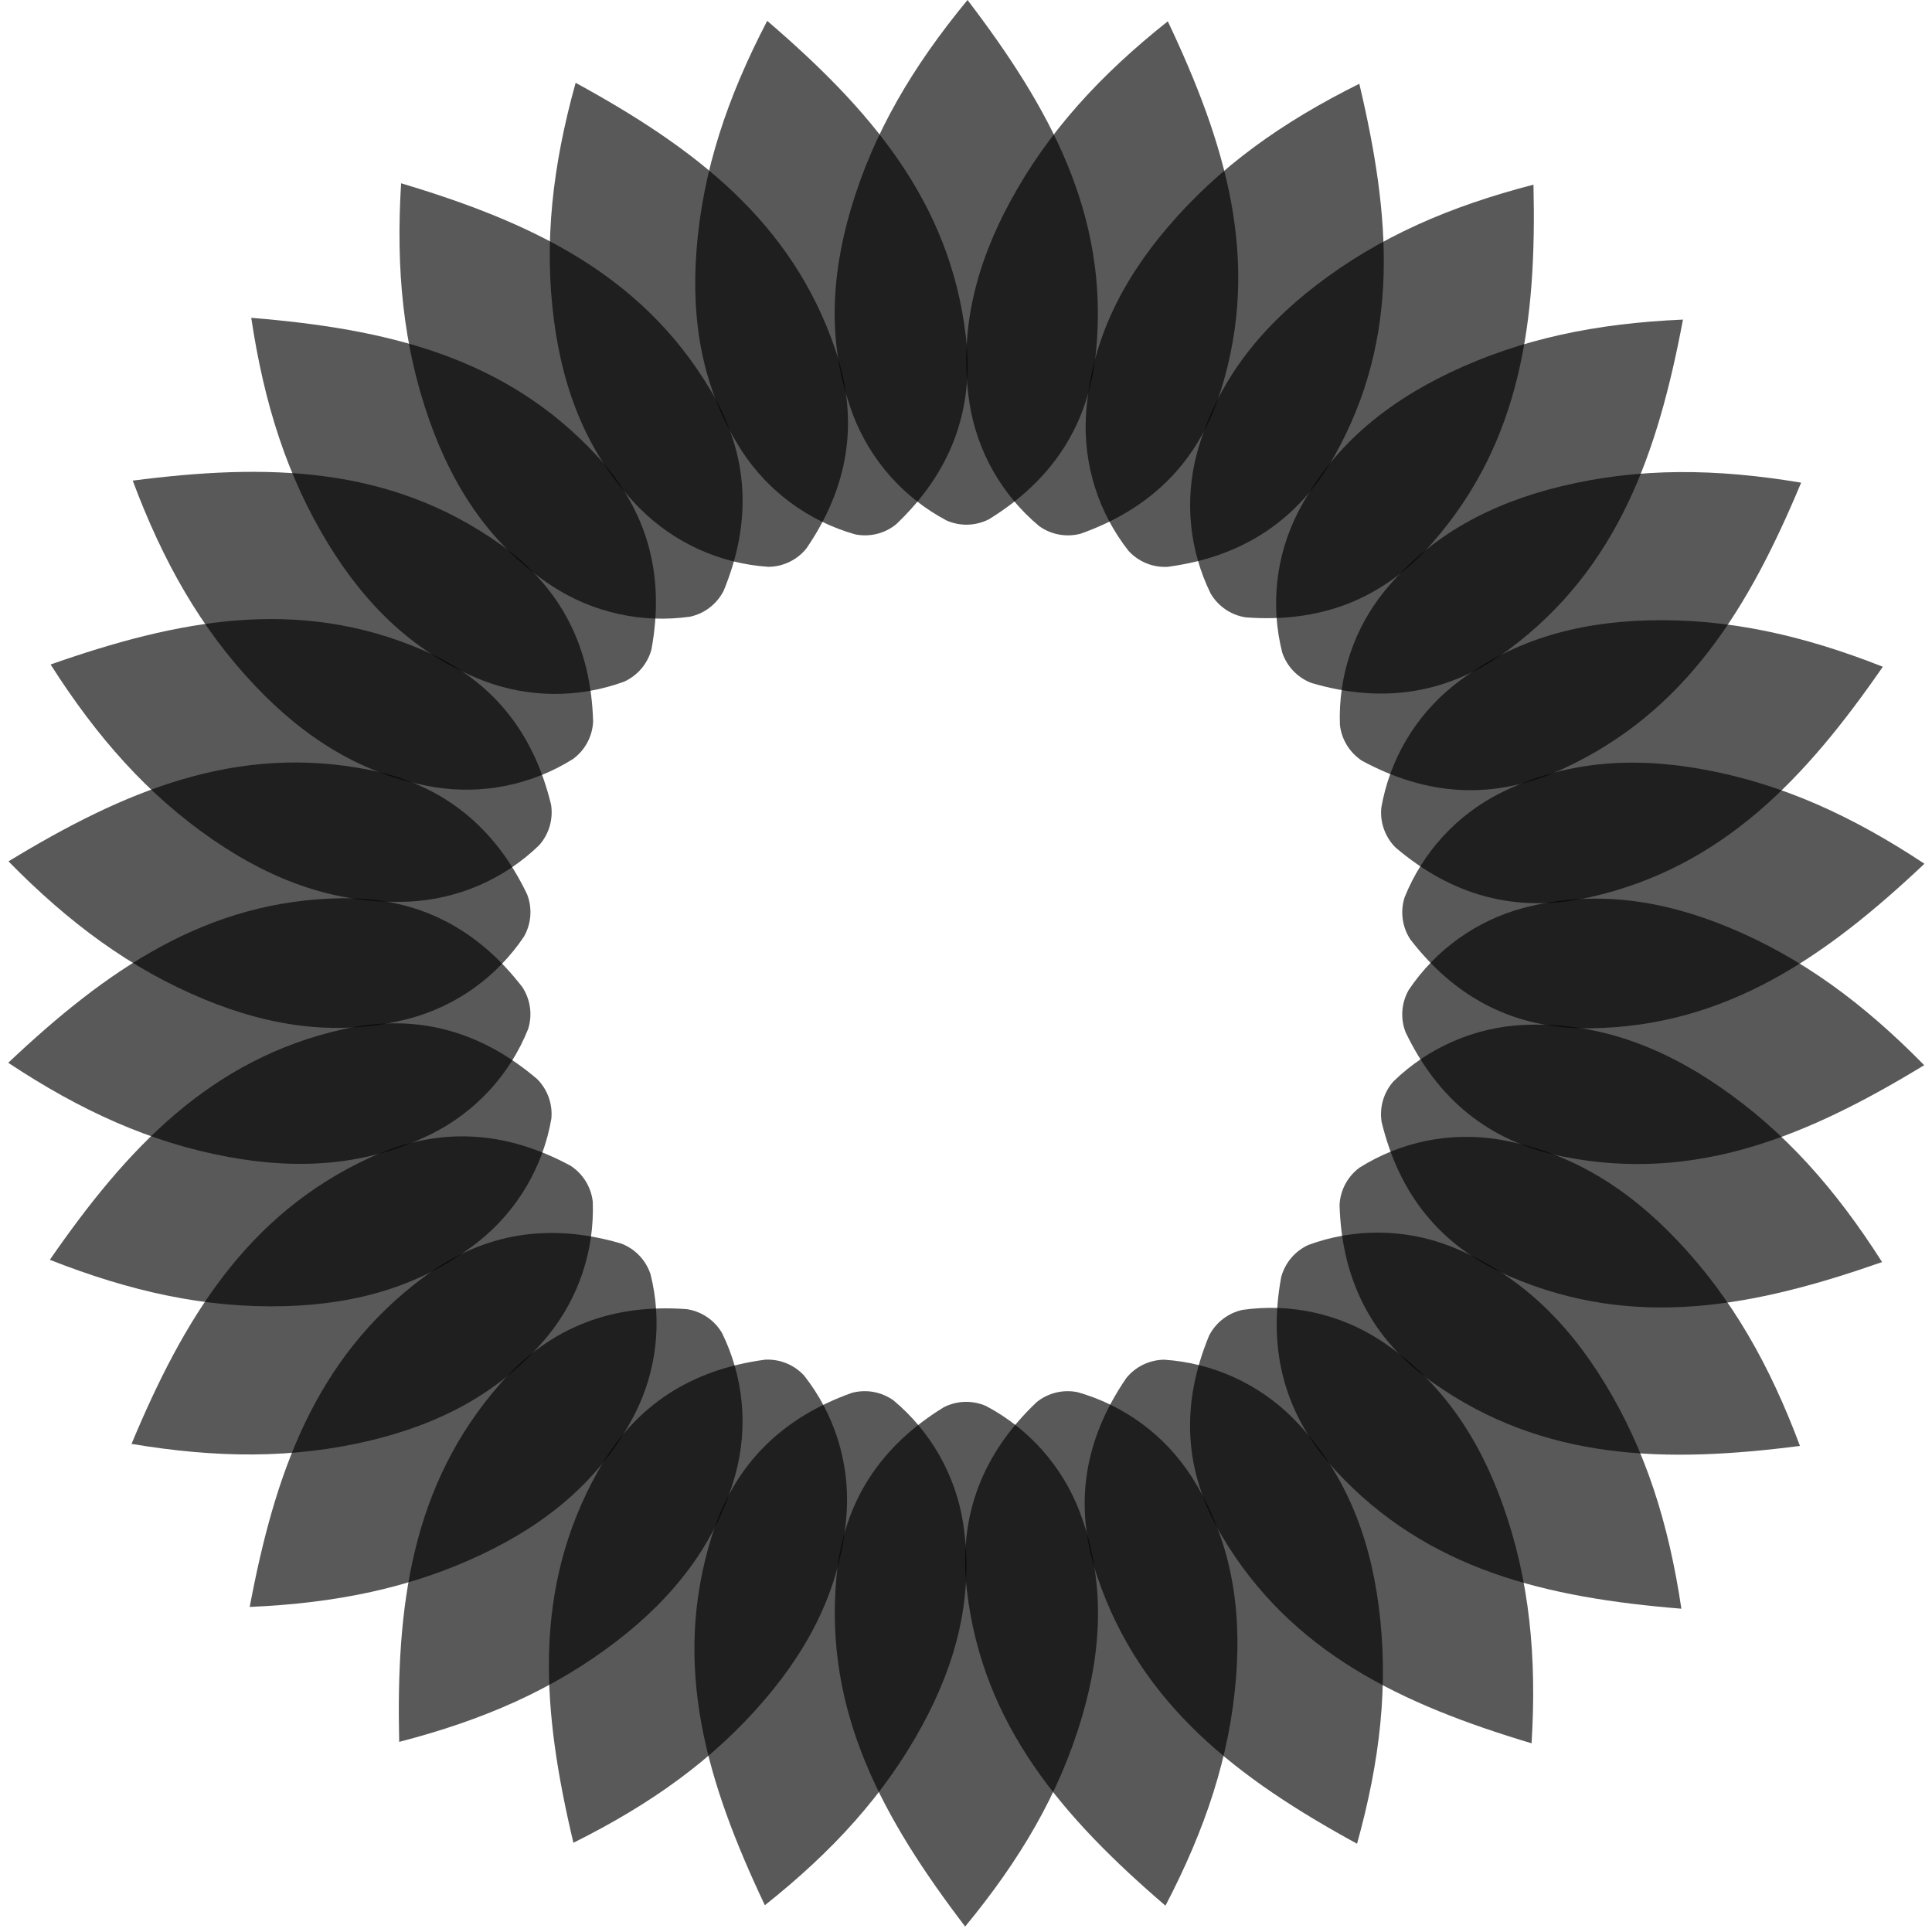
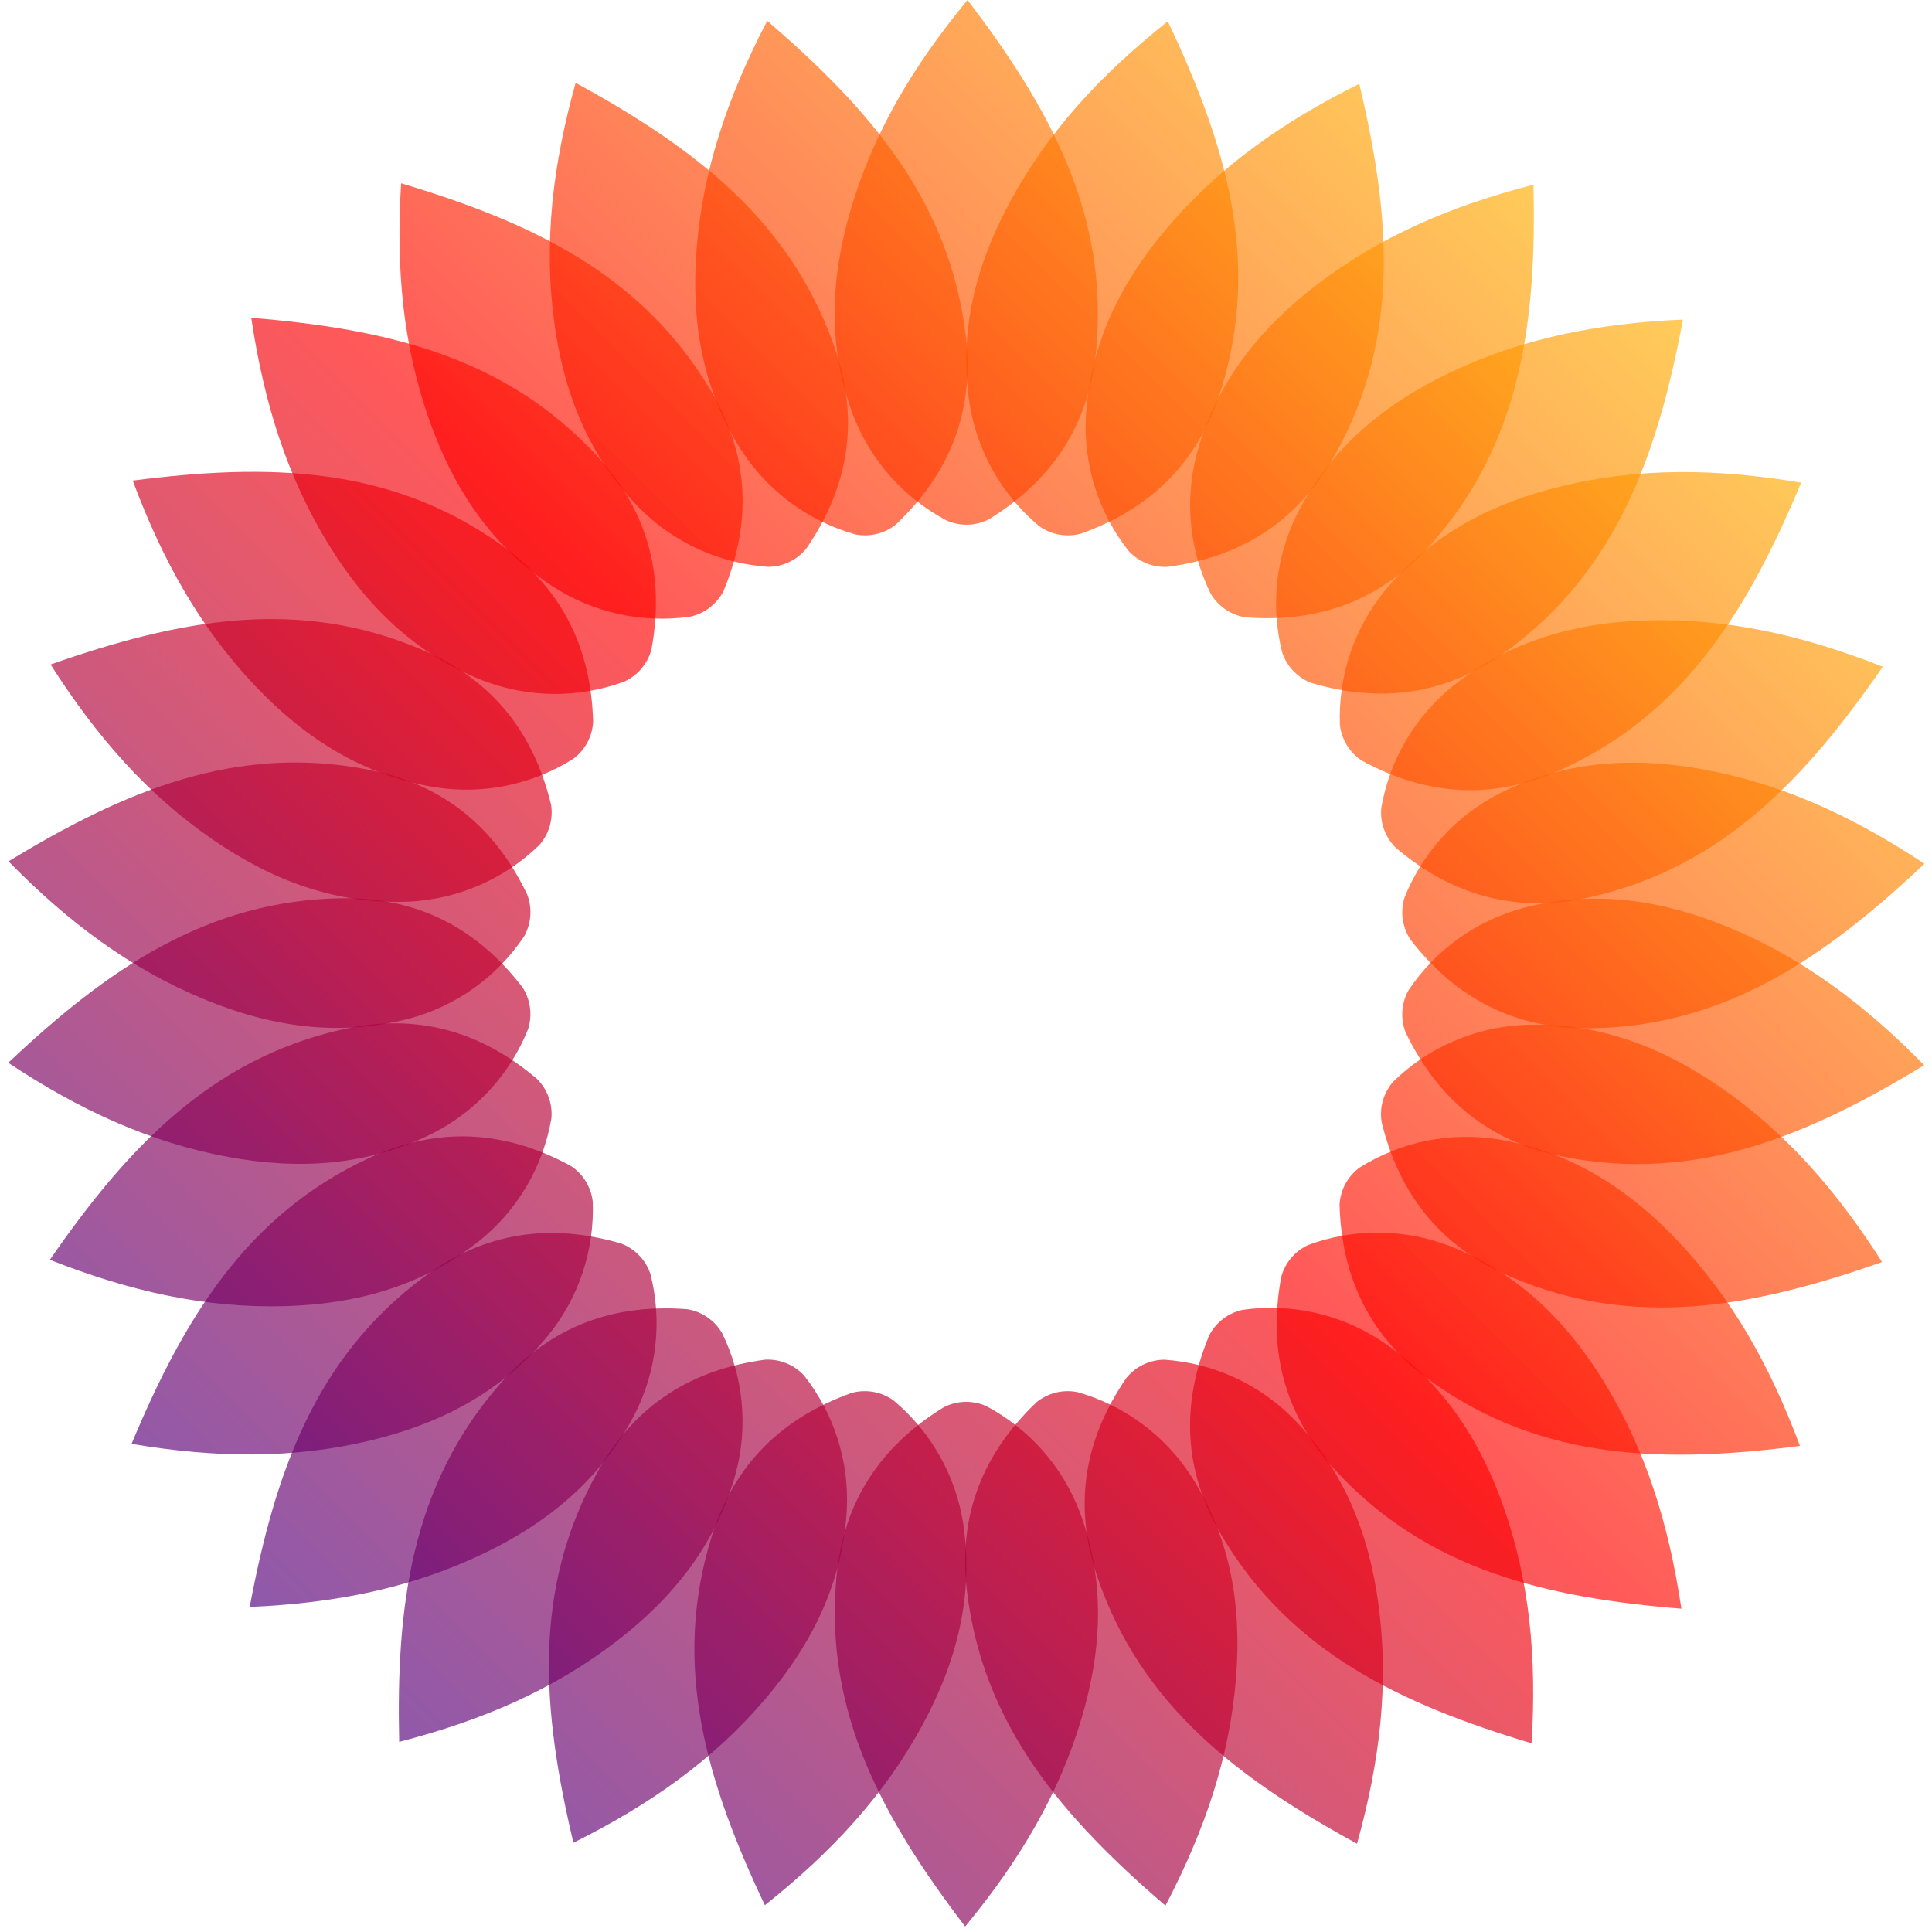
<svg xmlns="http://www.w3.org/2000/svg" width="256" height="256" viewBox="0 0 256 256" fill="none">
-   <mask id="mask0_23_2" style="mask-type:alpha" maskUnits="userSpaceOnUse" x="1" y="0" width="254" height="256">
-     <path opacity="0.65" d="M92.301 33.043C91.555 42.556 93.045 51.559 98.254 59.692C101.757 65.096 107.103 69.043 113.298 70.802C114.247 70.997 115.228 70.979 116.169 70.749C117.111 70.519 117.99 70.083 118.742 69.472C125.771 62.781 129.161 54.601 127.971 44.524C125.861 26.617 115.212 14.405 101.659 2.762C96.389 12.875 93.129 22.541 92.301 33.043Z" fill="url(#paint0_linear_23_2)" />
-     <path opacity="0.65" d="M73.416 42.542C74.663 52.002 77.994 60.499 84.778 67.368C89.328 71.925 95.378 74.675 101.803 75.108C102.772 75.101 103.728 74.879 104.601 74.459C105.474 74.038 106.242 73.428 106.851 72.674C112.336 64.663 113.951 55.963 110.694 46.353C104.907 29.279 91.952 19.544 76.274 10.972C73.22 21.964 72.038 32.097 73.416 42.542Z" fill="url(#paint1_linear_23_2)" />
-     <path opacity="0.65" d="M56.916 55.76C60.103 64.758 65.127 72.372 73.192 77.679C78.59 81.191 85.08 82.623 91.455 81.71C92.401 81.502 93.29 81.087 94.056 80.493C94.823 79.9 95.448 79.144 95.887 78.28C99.586 69.305 99.356 60.457 94.173 51.735C84.962 36.234 70.267 29.409 53.149 24.286C52.447 35.673 53.398 45.825 56.916 55.76Z" fill="url(#paint2_linear_23_2)" />
-     <path opacity="0.65" d="M43.522 72.118C48.509 80.254 55.006 86.66 63.999 90.177C70.009 92.489 76.654 92.54 82.7 90.322C83.582 89.922 84.365 89.331 84.992 88.591C85.618 87.852 86.073 86.982 86.322 86.045C88.074 76.497 86.011 67.89 79.127 60.434C66.898 47.187 51.101 43.567 33.292 42.113C34.979 53.4 38.021 63.138 43.522 72.118Z" fill="url(#paint3_linear_23_2)" />
-     <path opacity="0.65" d="M33.831 90.903C40.4 97.825 48.087 102.74 57.615 104.309C63.975 105.322 70.487 103.991 75.939 100.564C76.719 99.989 77.362 99.248 77.821 98.394C78.28 97.54 78.543 96.596 78.592 95.628C78.321 85.923 74.513 77.934 66.23 72.075C51.51 61.659 35.312 61.402 17.587 63.683C21.578 74.371 26.578 83.264 33.831 90.903Z" fill="url(#paint4_linear_23_2)" />
-     <path opacity="0.65" d="M28.252 111.294C36.116 116.698 44.659 119.909 54.303 119.462C60.735 119.13 66.827 116.475 71.447 111.989C72.09 111.264 72.565 110.406 72.836 109.476C73.108 108.545 73.169 107.566 73.016 106.609C70.733 97.174 65.347 90.151 56.026 86.141C39.464 79.014 23.563 82.131 6.704 88.049C12.834 97.672 19.569 105.33 28.252 111.294Z" fill="url(#paint5_linear_23_2)" />
-     <path opacity="0.65" d="M27.035 132.4C35.851 136.051 44.874 137.414 54.216 134.973C60.438 133.311 65.844 129.447 69.431 124.099C69.91 123.256 70.196 122.318 70.268 121.351C70.34 120.385 70.197 119.415 69.848 118.51C65.653 109.755 58.925 104.005 48.974 102.021C31.291 98.493 16.385 104.848 1.124 114.135C9.117 122.282 17.302 128.371 27.035 132.4Z" fill="url(#paint6_linear_23_2)" />
-     <path opacity="0.65" d="M30.232 153.297C39.615 155.034 48.724 154.493 57.354 150.162C63.094 147.243 67.579 142.339 69.976 136.362C70.269 135.438 70.354 134.461 70.223 133.501C70.093 132.541 69.751 131.621 69.221 130.809C63.297 123.118 55.52 118.892 45.375 119.02C27.345 119.251 14.087 128.561 1.091 140.824C10.602 147.124 19.871 151.385 30.232 153.297Z" fill="url(#paint7_linear_23_2)" />
-     <path opacity="0.65" d="M37.705 173.074C47.243 172.822 56.041 170.398 63.582 164.368C68.589 160.319 71.955 154.589 73.055 148.245C73.15 147.28 73.03 146.307 72.702 145.395C72.375 144.482 71.849 143.654 71.163 142.97C63.769 136.678 55.284 134.162 45.387 136.394C27.802 140.366 16.769 152.234 6.604 166.93C17.218 171.112 27.174 173.35 37.705 173.074Z" fill="url(#paint8_linear_23_2)" />
-     <path opacity="0.65" d="M49.125 190.863C58.402 188.633 66.504 184.434 72.627 176.967C76.683 171.967 78.785 165.664 78.544 159.23C78.436 158.267 78.116 157.34 77.606 156.515C77.097 155.691 76.41 154.991 75.597 154.464C67.059 149.849 58.234 149.15 49.017 153.393C32.636 160.934 24.314 174.835 17.429 191.323C28.682 193.208 38.883 193.324 49.125 190.863Z" fill="url(#paint9_linear_23_2)" />
-     <path opacity="0.65" d="M63.995 205.889C72.608 201.78 79.659 195.988 84.094 187.411C87.022 181.676 87.769 175.072 86.194 168.828C85.889 167.908 85.383 167.068 84.713 166.368C84.043 165.667 83.225 165.125 82.32 164.779C73.007 162.039 64.232 163.191 56.1 169.259C41.646 180.038 36.395 195.367 33.088 212.927C44.486 212.434 54.488 210.427 63.995 205.889Z" fill="url(#paint10_linear_23_2)" />
-     <path opacity="0.65" d="M81.663 217.496C89.233 211.686 94.93 204.553 97.482 195.243C99.154 189.024 98.51 182.41 95.672 176.629C95.182 175.793 94.513 175.076 93.712 174.531C92.911 173.985 91.999 173.624 91.041 173.474C81.361 172.73 73.018 175.682 66.324 183.307C54.428 196.857 52.48 212.943 52.895 230.806C63.941 227.954 73.309 223.911 81.663 217.496Z" fill="url(#paint11_linear_23_2)" />
-     <path opacity="0.65" d="M101.36 225.175C107.556 217.919 111.641 209.759 112.204 200.12C112.546 193.689 110.542 187.353 106.563 182.289C105.909 181.572 105.104 181.01 104.206 180.643C103.308 180.275 102.34 180.113 101.371 180.166C91.749 181.45 84.201 186.072 79.24 194.923C70.421 210.651 71.856 226.789 75.979 244.176C86.2 239.089 94.521 233.187 101.36 225.175Z" fill="url(#paint12_linear_23_2)" />
-     <path opacity="0.65" d="M122.223 228.592C126.774 220.205 129.074 211.375 127.622 201.827C126.618 195.466 123.338 189.686 118.392 185.561C117.604 184.996 116.701 184.614 115.747 184.441C114.794 184.269 113.814 184.31 112.878 184.562C103.733 187.819 97.311 193.906 94.297 203.597C88.941 220.814 93.702 236.302 101.348 252.452C110.286 245.354 117.198 237.85 122.223 228.592Z" fill="url(#paint13_linear_23_2)" />
-     <path opacity="0.65" d="M143.339 227.597C146.048 218.447 146.461 209.331 143.056 200.295C140.753 194.282 136.345 189.309 130.651 186.3C129.763 185.912 128.8 185.726 127.831 185.755C126.863 185.784 125.913 186.029 125.05 186.47C116.782 191.557 111.767 198.85 110.834 208.953C109.173 226.908 117.051 241.068 127.888 255.275C135.149 246.474 140.35 237.697 143.339 227.597Z" fill="url(#paint14_linear_23_2)" />
-     <path opacity="0.65" d="M163.787 222.232C164.535 212.719 163.043 203.717 157.835 195.583C154.332 190.179 148.986 186.23 142.791 184.472C141.842 184.276 140.861 184.295 139.919 184.525C138.978 184.755 138.099 185.192 137.347 185.803C130.318 192.494 126.928 200.674 128.118 210.75C130.228 228.658 140.877 240.869 154.43 252.512C159.701 242.4 162.964 232.734 163.787 222.232Z" fill="url(#paint15_linear_23_2)" />
-     <path opacity="0.65" d="M182.674 212.734C181.427 203.274 178.096 194.777 171.312 187.908C166.761 183.351 160.711 180.601 154.286 180.169C153.317 180.175 152.362 180.396 151.489 180.817C150.616 181.238 149.847 181.847 149.239 182.602C143.754 190.613 142.138 199.313 145.396 208.923C151.182 225.998 164.137 235.732 179.815 244.304C182.87 233.311 184.052 223.177 182.674 212.734Z" fill="url(#paint16_linear_23_2)" />
-     <path opacity="0.65" d="M199.172 199.516C195.986 190.518 190.962 182.904 182.897 177.597C177.498 174.086 171.009 172.653 164.634 173.566C163.688 173.774 162.799 174.189 162.033 174.782C161.266 175.375 160.641 176.131 160.203 176.995C156.503 185.971 156.733 194.819 161.916 203.54C171.127 219.042 185.823 225.867 202.94 230.997C203.642 219.603 202.691 209.445 199.172 199.516Z" fill="url(#paint17_linear_23_2)" />
-     <path opacity="0.65" d="M212.563 183.157C207.576 175.022 201.077 168.621 192.084 165.1C186.074 162.787 179.429 162.735 173.384 164.953C172.501 165.353 171.718 165.944 171.092 166.684C170.466 167.424 170.012 168.293 169.762 169.23C168.01 178.778 170.074 187.385 176.958 194.841C189.186 208.088 204.983 211.71 222.792 213.162C221.11 201.876 218.069 192.138 212.563 183.157Z" fill="url(#paint18_linear_23_2)" />
-     <path opacity="0.65" d="M222.258 164.372C215.69 157.45 208.002 152.535 198.475 150.966C192.115 149.954 185.604 151.285 180.151 154.712C179.371 155.287 178.728 156.028 178.269 156.881C177.81 157.735 177.547 158.68 177.498 159.647C177.77 169.352 181.577 177.341 189.86 183.2C204.58 193.616 220.778 193.873 238.503 191.592C234.513 180.903 229.511 172.011 222.258 164.372Z" fill="url(#paint19_linear_23_2)" />
-     <path opacity="0.65" d="M227.837 143.981C219.973 138.577 211.43 135.366 201.786 135.813C195.354 136.145 189.263 138.801 184.642 143.286C183.998 144.011 183.524 144.869 183.252 145.799C182.98 146.73 182.919 147.709 183.072 148.666C185.355 158.101 190.742 165.125 200.062 169.134C216.625 176.261 232.526 173.145 249.386 167.229C243.259 157.603 236.52 149.945 227.837 143.981Z" fill="url(#paint20_linear_23_2)" />
-     <path opacity="0.65" d="M229.054 122.876C220.238 119.226 211.215 117.861 201.873 120.303C195.651 121.965 190.245 125.829 186.659 131.178C186.18 132.02 185.894 132.958 185.822 133.925C185.75 134.891 185.893 135.862 186.242 136.766C190.437 145.52 197.165 151.271 207.115 153.254C224.799 156.782 239.704 150.427 254.966 141.141C246.973 132.995 238.788 126.904 229.054 122.876Z" fill="url(#paint21_linear_23_2)" />
-     <path opacity="0.65" d="M225.856 101.979C216.475 100.241 207.366 100.782 198.735 105.113C192.995 108.032 188.51 112.936 186.113 118.913C185.82 119.837 185.735 120.814 185.866 121.775C185.996 122.735 186.338 123.655 186.868 124.467C192.792 132.157 200.568 136.383 210.714 136.255C228.744 136.024 242.002 126.714 254.999 114.451C245.487 108.151 236.215 103.896 225.856 101.979Z" fill="url(#paint22_linear_23_2)" />
-     <path opacity="0.65" d="M218.384 82.203C208.846 82.454 200.048 84.878 192.508 90.908C187.5 94.957 184.132 100.686 183.03 107.03C182.936 107.995 183.056 108.968 183.383 109.88C183.711 110.792 184.236 111.621 184.922 112.305C192.316 118.597 200.801 121.113 210.699 118.881C228.287 114.911 239.32 103.043 249.483 88.347C238.87 84.159 228.914 81.924 218.384 82.203Z" fill="url(#paint23_linear_23_2)" />
-     <path opacity="0.65" d="M206.964 64.413C197.687 66.642 189.584 70.843 183.462 78.309C179.405 83.31 177.303 89.615 177.545 96.05C177.653 97.013 177.973 97.94 178.483 98.764C178.992 99.589 179.679 100.289 180.493 100.816C189.03 105.43 197.855 106.129 207.072 101.886C223.453 94.346 231.775 80.444 238.66 63.956C227.414 62.067 217.206 61.951 206.964 64.413Z" fill="url(#paint24_linear_23_2)" />
-     <path opacity="0.65" d="M192.095 49.386C183.483 53.495 176.432 59.288 171.995 67.864C169.067 73.599 168.321 80.203 169.895 86.447C170.201 87.367 170.707 88.207 171.377 88.907C172.047 89.608 172.864 90.15 173.769 90.496C183.082 93.237 191.857 92.084 199.99 86.017C214.443 75.236 219.695 59.907 223.002 42.347C211.609 42.841 201.601 44.85 192.095 49.386Z" fill="url(#paint25_linear_23_2)" />
-     <path opacity="0.65" d="M174.425 37.78C166.856 43.59 161.158 50.722 158.607 60.033C156.936 66.252 157.579 72.866 160.417 78.647C160.907 79.483 161.577 80.2 162.378 80.746C163.179 81.291 164.091 81.652 165.049 81.802C174.728 82.546 183.071 79.595 189.764 71.97C201.661 58.42 203.608 42.335 203.194 24.47C192.148 27.321 182.781 31.364 174.425 37.78Z" fill="url(#paint26_linear_23_2)" />
-     <path opacity="0.65" d="M154.734 30.1C148.537 37.356 144.452 45.516 143.889 55.155C143.547 61.586 145.552 67.922 149.53 72.986C150.183 73.703 150.988 74.265 151.886 74.632C152.784 74.999 153.752 75.162 154.721 75.109C164.344 73.825 171.891 69.202 176.854 60.352C185.672 44.624 184.237 28.486 180.114 11.099C169.889 16.186 161.569 22.088 154.734 30.1Z" fill="url(#paint27_linear_23_2)" />
-     <path opacity="0.65" d="M133.866 26.683C129.315 35.07 127.015 43.9 128.467 53.448C129.471 59.809 132.751 65.59 137.696 69.714C138.484 70.279 139.387 70.661 140.341 70.833C141.294 71.006 142.274 70.965 143.21 70.712C152.356 67.455 158.777 61.368 161.79 51.677C167.147 34.46 162.386 18.972 154.739 2.822C145.803 9.921 138.89 17.425 133.866 26.683Z" fill="url(#paint28_linear_23_2)" />
-     <path opacity="0.65" d="M112.75 27.678C110.041 36.828 109.628 45.944 113.032 54.98C115.336 60.993 119.744 65.966 125.438 68.975C126.326 69.363 127.289 69.549 128.257 69.52C129.226 69.491 130.176 69.246 131.039 68.805C139.307 63.718 144.323 56.425 145.255 46.322C146.915 28.367 139.038 14.207 128.202 0C120.941 8.801 115.74 17.578 112.75 27.678Z" fill="url(#paint29_linear_23_2)" />
-   </mask>
-   <g mask="url(#mask0_23_2)">
-     <rect width="256" height="256" fill="currentColor" />
-   </g>
+   <path opacity="0.65" d="M92.301 33.043C91.555 42.556 93.045 51.559 98.254 59.692C101.757 65.096 107.103 69.043 113.298 70.802C114.247 70.997 115.228 70.979 116.169 70.749C117.111 70.519 117.99 70.083 118.742 69.472C125.771 62.781 129.161 54.601 127.971 44.524C125.861 26.617 115.212 14.405 101.659 2.762C96.389 12.875 93.129 22.541 92.301 33.043Z" fill="url(#paint0_linear_71_2)" />
+   <path opacity="0.65" d="M73.416 42.542C74.663 52.002 77.994 60.499 84.778 67.368C89.328 71.925 95.378 74.675 101.803 75.108C102.772 75.101 103.728 74.879 104.601 74.459C105.474 74.038 106.242 73.428 106.851 72.674C112.336 64.663 113.951 55.963 110.694 46.353C104.907 29.279 91.952 19.544 76.274 10.972C73.22 21.964 72.038 32.097 73.416 42.542Z" fill="url(#paint1_linear_71_2)" />
+   <path opacity="0.65" d="M56.916 55.76C60.103 64.758 65.127 72.372 73.192 77.679C78.59 81.191 85.08 82.623 91.455 81.71C92.401 81.502 93.29 81.087 94.056 80.493C94.823 79.9 95.448 79.144 95.887 78.28C99.586 69.305 99.356 60.457 94.173 51.735C84.962 36.234 70.267 29.409 53.149 24.286C52.447 35.673 53.398 45.825 56.916 55.76Z" fill="url(#paint2_linear_71_2)" />
+   <path opacity="0.65" d="M43.522 72.118C48.509 80.254 55.006 86.66 63.999 90.177C70.009 92.489 76.654 92.54 82.7 90.322C83.582 89.922 84.365 89.331 84.992 88.591C85.618 87.852 86.073 86.982 86.322 86.045C88.074 76.497 86.011 67.89 79.127 60.434C66.898 47.187 51.101 43.567 33.292 42.113C34.979 53.4 38.021 63.138 43.522 72.118Z" fill="url(#paint3_linear_71_2)" />
+   <path opacity="0.65" d="M33.831 90.903C40.4 97.825 48.087 102.74 57.615 104.309C63.975 105.322 70.487 103.991 75.939 100.564C76.719 99.989 77.362 99.248 77.821 98.394C78.28 97.54 78.543 96.596 78.592 95.628C78.321 85.923 74.513 77.934 66.23 72.075C51.51 61.659 35.312 61.402 17.587 63.683C21.578 74.371 26.578 83.264 33.831 90.903Z" fill="url(#paint4_linear_71_2)" />
+   <path opacity="0.65" d="M28.252 111.294C36.116 116.698 44.659 119.909 54.303 119.462C60.735 119.13 66.827 116.475 71.447 111.989C72.09 111.264 72.565 110.406 72.836 109.476C73.108 108.545 73.169 107.566 73.016 106.609C70.733 97.174 65.347 90.151 56.026 86.141C39.464 79.014 23.563 82.131 6.704 88.049C12.834 97.672 19.569 105.33 28.252 111.294Z" fill="url(#paint5_linear_71_2)" />
+   <path opacity="0.65" d="M27.035 132.4C35.851 136.051 44.874 137.414 54.216 134.973C60.438 133.311 65.844 129.447 69.431 124.099C69.91 123.256 70.196 122.318 70.268 121.351C70.34 120.385 70.197 119.415 69.848 118.51C65.653 109.755 58.925 104.005 48.974 102.021C31.291 98.493 16.385 104.848 1.124 114.135C9.117 122.282 17.302 128.371 27.035 132.4Z" fill="url(#paint6_linear_71_2)" />
+   <path opacity="0.65" d="M30.232 153.297C39.615 155.034 48.724 154.493 57.354 150.162C63.094 147.243 67.579 142.339 69.976 136.362C70.269 135.438 70.354 134.461 70.223 133.501C70.093 132.541 69.751 131.621 69.221 130.809C63.297 123.118 55.52 118.892 45.375 119.02C27.345 119.251 14.087 128.561 1.091 140.824C10.602 147.124 19.871 151.385 30.232 153.297Z" fill="url(#paint7_linear_71_2)" />
+   <path opacity="0.65" d="M37.705 173.074C47.243 172.822 56.041 170.398 63.582 164.368C68.589 160.319 71.955 154.589 73.055 148.245C73.15 147.28 73.03 146.307 72.702 145.395C72.375 144.482 71.849 143.654 71.163 142.97C63.769 136.678 55.284 134.162 45.387 136.394C27.802 140.366 16.769 152.234 6.604 166.93C17.218 171.112 27.174 173.35 37.705 173.074Z" fill="url(#paint8_linear_71_2)" />
+   <path opacity="0.65" d="M49.125 190.863C58.402 188.633 66.504 184.434 72.627 176.967C76.683 171.967 78.785 165.664 78.544 159.23C78.436 158.267 78.116 157.34 77.606 156.515C77.097 155.691 76.41 154.991 75.597 154.464C67.059 149.849 58.234 149.15 49.017 153.393C32.636 160.934 24.314 174.835 17.429 191.323C28.682 193.208 38.883 193.324 49.125 190.863Z" fill="url(#paint9_linear_71_2)" />
+   <path opacity="0.65" d="M63.995 205.889C72.608 201.78 79.659 195.988 84.094 187.411C87.022 181.676 87.769 175.072 86.194 168.828C85.889 167.908 85.383 167.068 84.713 166.368C84.043 165.667 83.225 165.125 82.32 164.779C73.007 162.039 64.232 163.191 56.1 169.259C41.646 180.038 36.395 195.367 33.088 212.927C44.486 212.434 54.488 210.427 63.995 205.889Z" fill="url(#paint10_linear_71_2)" />
+   <path opacity="0.65" d="M81.663 217.496C89.233 211.686 94.93 204.553 97.482 195.243C99.154 189.024 98.51 182.41 95.672 176.629C95.182 175.793 94.513 175.076 93.712 174.531C92.911 173.985 91.999 173.624 91.041 173.474C81.361 172.73 73.018 175.682 66.324 183.307C54.428 196.857 52.48 212.943 52.895 230.806C63.941 227.954 73.309 223.911 81.663 217.496Z" fill="url(#paint11_linear_71_2)" />
+   <path opacity="0.65" d="M101.36 225.175C107.556 217.919 111.641 209.759 112.204 200.12C112.546 193.689 110.542 187.353 106.563 182.289C105.909 181.572 105.104 181.01 104.206 180.643C103.308 180.275 102.34 180.113 101.371 180.166C91.749 181.45 84.201 186.072 79.24 194.923C70.421 210.651 71.856 226.789 75.979 244.176C86.2 239.089 94.521 233.187 101.36 225.175Z" fill="url(#paint12_linear_71_2)" />
+   <path opacity="0.65" d="M122.223 228.592C126.774 220.205 129.074 211.375 127.622 201.827C126.618 195.466 123.338 189.686 118.392 185.561C117.604 184.996 116.701 184.614 115.747 184.441C114.794 184.269 113.814 184.31 112.878 184.562C103.733 187.819 97.311 193.906 94.297 203.597C88.941 220.814 93.702 236.302 101.348 252.452C110.286 245.354 117.198 237.85 122.223 228.592Z" fill="url(#paint13_linear_71_2)" />
+   <path opacity="0.65" d="M143.339 227.597C146.048 218.447 146.461 209.331 143.056 200.295C140.753 194.282 136.345 189.309 130.651 186.3C129.763 185.912 128.8 185.726 127.831 185.755C126.863 185.784 125.913 186.029 125.05 186.47C116.782 191.557 111.767 198.85 110.834 208.953C109.173 226.908 117.051 241.068 127.888 255.275C135.149 246.474 140.35 237.697 143.339 227.597Z" fill="url(#paint14_linear_71_2)" />
+   <path opacity="0.65" d="M163.787 222.232C164.535 212.719 163.043 203.717 157.835 195.583C154.332 190.179 148.986 186.23 142.791 184.472C141.842 184.276 140.861 184.295 139.919 184.525C138.978 184.755 138.099 185.192 137.347 185.803C130.318 192.494 126.928 200.674 128.118 210.75C130.228 228.658 140.877 240.869 154.43 252.512C159.701 242.4 162.964 232.734 163.787 222.232Z" fill="url(#paint15_linear_71_2)" />
+   <path opacity="0.65" d="M182.674 212.734C181.427 203.274 178.096 194.777 171.312 187.908C166.761 183.351 160.711 180.601 154.286 180.169C153.317 180.175 152.362 180.396 151.489 180.817C150.616 181.238 149.847 181.847 149.239 182.602C143.754 190.613 142.138 199.313 145.396 208.923C151.182 225.998 164.137 235.732 179.815 244.304C182.87 233.311 184.052 223.177 182.674 212.734Z" fill="url(#paint16_linear_71_2)" />
+   <path opacity="0.65" d="M199.172 199.516C195.986 190.518 190.962 182.904 182.897 177.597C177.498 174.086 171.009 172.653 164.634 173.566C163.688 173.774 162.799 174.189 162.033 174.782C161.266 175.375 160.641 176.131 160.203 176.995C156.503 185.971 156.733 194.819 161.916 203.54C171.127 219.042 185.823 225.867 202.94 230.997C203.642 219.603 202.691 209.445 199.172 199.516Z" fill="url(#paint17_linear_71_2)" />
+   <path opacity="0.65" d="M212.563 183.157C207.576 175.022 201.077 168.621 192.084 165.1C186.074 162.787 179.429 162.735 173.384 164.953C172.501 165.353 171.718 165.944 171.092 166.684C170.466 167.424 170.012 168.293 169.762 169.23C168.01 178.778 170.074 187.385 176.958 194.841C189.186 208.088 204.983 211.71 222.792 213.162C221.11 201.876 218.069 192.138 212.563 183.157Z" fill="url(#paint18_linear_71_2)" />
+   <path opacity="0.65" d="M222.258 164.372C215.69 157.45 208.002 152.535 198.475 150.966C192.115 149.954 185.604 151.285 180.151 154.712C179.371 155.287 178.728 156.028 178.269 156.881C177.81 157.735 177.547 158.68 177.498 159.647C177.77 169.352 181.577 177.341 189.86 183.2C204.58 193.616 220.778 193.873 238.503 191.592C234.513 180.903 229.511 172.011 222.258 164.372Z" fill="url(#paint19_linear_71_2)" />
+   <path opacity="0.65" d="M227.837 143.981C219.973 138.577 211.43 135.366 201.786 135.813C195.354 136.145 189.263 138.801 184.642 143.286C183.998 144.011 183.524 144.869 183.252 145.799C182.98 146.73 182.919 147.709 183.072 148.666C185.355 158.101 190.742 165.125 200.062 169.134C216.625 176.261 232.526 173.145 249.386 167.229C243.259 157.603 236.52 149.945 227.837 143.981Z" fill="url(#paint20_linear_71_2)" />
+   <path opacity="0.65" d="M229.054 122.876C220.238 119.226 211.215 117.861 201.873 120.303C195.651 121.965 190.245 125.829 186.659 131.178C186.18 132.02 185.894 132.958 185.822 133.925C185.75 134.891 185.893 135.862 186.242 136.766C190.437 145.52 197.165 151.271 207.115 153.254C224.799 156.782 239.704 150.427 254.966 141.141C246.973 132.995 238.788 126.904 229.054 122.876Z" fill="url(#paint21_linear_71_2)" />
+   <path opacity="0.65" d="M225.856 101.979C216.475 100.241 207.366 100.782 198.735 105.113C192.995 108.032 188.51 112.936 186.113 118.913C185.82 119.837 185.735 120.814 185.866 121.775C185.996 122.735 186.338 123.655 186.868 124.467C192.792 132.157 200.568 136.383 210.714 136.255C228.744 136.024 242.002 126.714 254.999 114.451C245.487 108.151 236.215 103.896 225.856 101.979Z" fill="url(#paint22_linear_71_2)" />
+   <path opacity="0.65" d="M218.384 82.203C208.846 82.454 200.048 84.878 192.508 90.908C187.5 94.957 184.132 100.686 183.03 107.03C182.936 107.995 183.056 108.968 183.383 109.88C183.711 110.792 184.236 111.621 184.922 112.305C192.316 118.597 200.801 121.113 210.699 118.881C228.287 114.911 239.32 103.043 249.483 88.347C238.87 84.159 228.914 81.924 218.384 82.203Z" fill="url(#paint23_linear_71_2)" />
+   <path opacity="0.65" d="M206.964 64.413C197.687 66.642 189.584 70.843 183.462 78.309C179.405 83.31 177.303 89.615 177.545 96.05C177.653 97.013 177.973 97.94 178.483 98.764C178.992 99.589 179.679 100.289 180.493 100.816C189.03 105.43 197.855 106.129 207.072 101.886C223.453 94.346 231.775 80.444 238.66 63.956C227.414 62.067 217.206 61.951 206.964 64.413Z" fill="url(#paint24_linear_71_2)" />
+   <path opacity="0.65" d="M192.095 49.386C183.483 53.495 176.432 59.288 171.995 67.864C169.067 73.599 168.321 80.203 169.895 86.447C170.201 87.367 170.707 88.207 171.377 88.907C172.047 89.608 172.864 90.15 173.769 90.496C183.082 93.237 191.857 92.084 199.99 86.017C214.443 75.236 219.695 59.907 223.002 42.347C211.609 42.841 201.601 44.85 192.095 49.386Z" fill="url(#paint25_linear_71_2)" />
+   <path opacity="0.65" d="M174.425 37.78C166.856 43.59 161.158 50.722 158.607 60.033C156.936 66.252 157.579 72.866 160.417 78.647C160.907 79.483 161.577 80.2 162.378 80.746C163.179 81.291 164.091 81.652 165.049 81.802C174.728 82.546 183.071 79.595 189.764 71.97C201.661 58.42 203.608 42.335 203.194 24.47C192.148 27.321 182.781 31.364 174.425 37.78Z" fill="url(#paint26_linear_71_2)" />
+   <path opacity="0.65" d="M154.734 30.1C148.537 37.356 144.452 45.516 143.889 55.155C143.547 61.586 145.552 67.922 149.53 72.986C150.183 73.703 150.988 74.265 151.886 74.632C152.784 74.999 153.752 75.162 154.721 75.109C164.344 73.825 171.891 69.202 176.854 60.352C185.672 44.624 184.237 28.486 180.114 11.099C169.889 16.186 161.569 22.088 154.734 30.1Z" fill="url(#paint27_linear_71_2)" />
+   <path opacity="0.65" d="M133.866 26.683C129.315 35.07 127.015 43.9 128.467 53.448C129.471 59.809 132.751 65.59 137.696 69.714C138.484 70.279 139.387 70.661 140.341 70.833C141.294 71.006 142.274 70.965 143.21 70.712C152.356 67.455 158.777 61.368 161.79 51.677C167.147 34.46 162.386 18.972 154.739 2.822C145.803 9.921 138.89 17.425 133.866 26.683Z" fill="url(#paint28_linear_71_2)" />
+   <path opacity="0.65" d="M112.75 27.678C110.041 36.828 109.628 45.944 113.032 54.98C115.336 60.993 119.744 65.966 125.438 68.975C126.326 69.363 127.289 69.549 128.257 69.52C129.226 69.491 130.176 69.246 131.039 68.805C139.307 63.718 144.323 56.425 145.255 46.322C146.915 28.367 139.038 14.207 128.202 0C120.941 8.801 115.74 17.578 112.75 27.678Z" fill="url(#paint29_linear_71_2)" />
  <defs>
-     <linearGradient id="paint0_linear_23_2" x1="0.836" y1="255.675" x2="256.947" y2="-0.436" gradientUnits="userSpaceOnUse">
+     <linearGradient id="paint0_linear_71_2" x1="0.836" y1="255.675" x2="256.947" y2="-0.436" gradientUnits="userSpaceOnUse">
      <stop stop-color="#0A00B2" />
      <stop offset="0.5" stop-color="#FF0000" />
      <stop offset="1" stop-color="#FFFC00" />
    </linearGradient>
-     <linearGradient id="paint1_linear_23_2" x1="0.836" y1="255.675" x2="256.948" y2="-0.436" gradientUnits="userSpaceOnUse">
+     <linearGradient id="paint1_linear_71_2" x1="0.836" y1="255.675" x2="256.948" y2="-0.436" gradientUnits="userSpaceOnUse">
      <stop stop-color="#0A00B2" />
      <stop offset="0.5" stop-color="#FF0000" />
      <stop offset="1" stop-color="#FFFC00" />
    </linearGradient>
-     <linearGradient id="paint2_linear_23_2" x1="0.836" y1="255.675" x2="256.948" y2="-0.436" gradientUnits="userSpaceOnUse">
+     <linearGradient id="paint2_linear_71_2" x1="0.836" y1="255.675" x2="256.948" y2="-0.436" gradientUnits="userSpaceOnUse">
      <stop stop-color="#0A00B2" />
      <stop offset="0.5" stop-color="#FF0000" />
      <stop offset="1" stop-color="#FFFC00" />
    </linearGradient>
-     <linearGradient id="paint3_linear_23_2" x1="0.836" y1="255.675" x2="256.948" y2="-0.436" gradientUnits="userSpaceOnUse">
+     <linearGradient id="paint3_linear_71_2" x1="0.836" y1="255.675" x2="256.948" y2="-0.436" gradientUnits="userSpaceOnUse">
      <stop stop-color="#0A00B2" />
      <stop offset="0.5" stop-color="#FF0000" />
      <stop offset="1" stop-color="#FFFC00" />
    </linearGradient>
-     <linearGradient id="paint4_linear_23_2" x1="0.836" y1="255.675" x2="256.947" y2="-0.436" gradientUnits="userSpaceOnUse">
+     <linearGradient id="paint4_linear_71_2" x1="0.836" y1="255.675" x2="256.947" y2="-0.436" gradientUnits="userSpaceOnUse">
      <stop stop-color="#0A00B2" />
      <stop offset="0.5" stop-color="#FF0000" />
      <stop offset="1" stop-color="#FFFC00" />
    </linearGradient>
-     <linearGradient id="paint5_linear_23_2" x1="0.836" y1="255.675" x2="256.948" y2="-0.436" gradientUnits="userSpaceOnUse">
+     <linearGradient id="paint5_linear_71_2" x1="0.836" y1="255.675" x2="256.948" y2="-0.436" gradientUnits="userSpaceOnUse">
      <stop stop-color="#0A00B2" />
      <stop offset="0.5" stop-color="#FF0000" />
      <stop offset="1" stop-color="#FFFC00" />
    </linearGradient>
-     <linearGradient id="paint6_linear_23_2" x1="0.836" y1="255.675" x2="256.948" y2="-0.436" gradientUnits="userSpaceOnUse">
+     <linearGradient id="paint6_linear_71_2" x1="0.836" y1="255.675" x2="256.948" y2="-0.436" gradientUnits="userSpaceOnUse">
      <stop stop-color="#0A00B2" />
      <stop offset="0.5" stop-color="#FF0000" />
      <stop offset="1" stop-color="#FFFC00" />
    </linearGradient>
-     <linearGradient id="paint7_linear_23_2" x1="0.836" y1="255.675" x2="256.948" y2="-0.436" gradientUnits="userSpaceOnUse">
+     <linearGradient id="paint7_linear_71_2" x1="0.836" y1="255.675" x2="256.948" y2="-0.436" gradientUnits="userSpaceOnUse">
      <stop stop-color="#0A00B2" />
      <stop offset="0.5" stop-color="#FF0000" />
      <stop offset="1" stop-color="#FFFC00" />
    </linearGradient>
-     <linearGradient id="paint8_linear_23_2" x1="0.836" y1="255.675" x2="256.948" y2="-0.436" gradientUnits="userSpaceOnUse">
+     <linearGradient id="paint8_linear_71_2" x1="0.836" y1="255.675" x2="256.948" y2="-0.436" gradientUnits="userSpaceOnUse">
      <stop stop-color="#0A00B2" />
      <stop offset="0.5" stop-color="#FF0000" />
      <stop offset="1" stop-color="#FFFC00" />
    </linearGradient>
-     <linearGradient id="paint9_linear_23_2" x1="0.836" y1="255.675" x2="256.948" y2="-0.436" gradientUnits="userSpaceOnUse">
+     <linearGradient id="paint9_linear_71_2" x1="0.836" y1="255.675" x2="256.948" y2="-0.436" gradientUnits="userSpaceOnUse">
      <stop stop-color="#0A00B2" />
      <stop offset="0.5" stop-color="#FF0000" />
      <stop offset="1" stop-color="#FFFC00" />
    </linearGradient>
-     <linearGradient id="paint10_linear_23_2" x1="0.836" y1="255.675" x2="256.948" y2="-0.436" gradientUnits="userSpaceOnUse">
+     <linearGradient id="paint10_linear_71_2" x1="0.836" y1="255.675" x2="256.948" y2="-0.436" gradientUnits="userSpaceOnUse">
      <stop stop-color="#0A00B2" />
      <stop offset="0.5" stop-color="#FF0000" />
      <stop offset="1" stop-color="#FFFC00" />
    </linearGradient>
-     <linearGradient id="paint11_linear_23_2" x1="0.836" y1="255.675" x2="256.947" y2="-0.436" gradientUnits="userSpaceOnUse">
+     <linearGradient id="paint11_linear_71_2" x1="0.836" y1="255.675" x2="256.947" y2="-0.436" gradientUnits="userSpaceOnUse">
      <stop stop-color="#0A00B2" />
      <stop offset="0.5" stop-color="#FF0000" />
      <stop offset="1" stop-color="#FFFC00" />
    </linearGradient>
-     <linearGradient id="paint12_linear_23_2" x1="0.836" y1="255.675" x2="256.947" y2="-0.436" gradientUnits="userSpaceOnUse">
+     <linearGradient id="paint12_linear_71_2" x1="0.836" y1="255.675" x2="256.947" y2="-0.436" gradientUnits="userSpaceOnUse">
      <stop stop-color="#0A00B2" />
      <stop offset="0.5" stop-color="#FF0000" />
      <stop offset="1" stop-color="#FFFC00" />
    </linearGradient>
-     <linearGradient id="paint13_linear_23_2" x1="0.836" y1="255.675" x2="256.947" y2="-0.436" gradientUnits="userSpaceOnUse">
+     <linearGradient id="paint13_linear_71_2" x1="0.836" y1="255.675" x2="256.947" y2="-0.436" gradientUnits="userSpaceOnUse">
      <stop stop-color="#0A00B2" />
      <stop offset="0.5" stop-color="#FF0000" />
      <stop offset="1" stop-color="#FFFC00" />
    </linearGradient>
-     <linearGradient id="paint14_linear_23_2" x1="0.836" y1="255.675" x2="256.947" y2="-0.436" gradientUnits="userSpaceOnUse">
+     <linearGradient id="paint14_linear_71_2" x1="0.836" y1="255.675" x2="256.947" y2="-0.436" gradientUnits="userSpaceOnUse">
      <stop stop-color="#0A00B2" />
      <stop offset="0.5" stop-color="#FF0000" />
      <stop offset="1" stop-color="#FFFC00" />
    </linearGradient>
-     <linearGradient id="paint15_linear_23_2" x1="0.836" y1="255.675" x2="256.947" y2="-0.436" gradientUnits="userSpaceOnUse">
+     <linearGradient id="paint15_linear_71_2" x1="0.836" y1="255.675" x2="256.947" y2="-0.436" gradientUnits="userSpaceOnUse">
      <stop stop-color="#0A00B2" />
      <stop offset="0.5" stop-color="#FF0000" />
      <stop offset="1" stop-color="#FFFC00" />
    </linearGradient>
-     <linearGradient id="paint16_linear_23_2" x1="0.836" y1="255.675" x2="256.947" y2="-0.436" gradientUnits="userSpaceOnUse">
+     <linearGradient id="paint16_linear_71_2" x1="0.836" y1="255.675" x2="256.947" y2="-0.436" gradientUnits="userSpaceOnUse">
      <stop stop-color="#0A00B2" />
      <stop offset="0.5" stop-color="#FF0000" />
      <stop offset="1" stop-color="#FFFC00" />
    </linearGradient>
-     <linearGradient id="paint17_linear_23_2" x1="0.836" y1="255.675" x2="256.947" y2="-0.436" gradientUnits="userSpaceOnUse">
+     <linearGradient id="paint17_linear_71_2" x1="0.836" y1="255.675" x2="256.947" y2="-0.436" gradientUnits="userSpaceOnUse">
      <stop stop-color="#0A00B2" />
      <stop offset="0.5" stop-color="#FF0000" />
      <stop offset="1" stop-color="#FFFC00" />
    </linearGradient>
-     <linearGradient id="paint18_linear_23_2" x1="0.836" y1="255.675" x2="256.947" y2="-0.436" gradientUnits="userSpaceOnUse">
+     <linearGradient id="paint18_linear_71_2" x1="0.836" y1="255.675" x2="256.947" y2="-0.436" gradientUnits="userSpaceOnUse">
      <stop stop-color="#0A00B2" />
      <stop offset="0.5" stop-color="#FF0000" />
      <stop offset="1" stop-color="#FFFC00" />
    </linearGradient>
-     <linearGradient id="paint19_linear_23_2" x1="0.836" y1="255.675" x2="256.948" y2="-0.436" gradientUnits="userSpaceOnUse">
+     <linearGradient id="paint19_linear_71_2" x1="0.836" y1="255.675" x2="256.948" y2="-0.436" gradientUnits="userSpaceOnUse">
      <stop stop-color="#0A00B2" />
      <stop offset="0.5" stop-color="#FF0000" />
      <stop offset="1" stop-color="#FFFC00" />
    </linearGradient>
-     <linearGradient id="paint20_linear_23_2" x1="0.836" y1="255.675" x2="256.948" y2="-0.436" gradientUnits="userSpaceOnUse">
+     <linearGradient id="paint20_linear_71_2" x1="0.836" y1="255.675" x2="256.948" y2="-0.436" gradientUnits="userSpaceOnUse">
      <stop stop-color="#0A00B2" />
      <stop offset="0.5" stop-color="#FF0000" />
      <stop offset="1" stop-color="#FFFC00" />
    </linearGradient>
-     <linearGradient id="paint21_linear_23_2" x1="0.836" y1="255.675" x2="256.948" y2="-0.436" gradientUnits="userSpaceOnUse">
+     <linearGradient id="paint21_linear_71_2" x1="0.836" y1="255.675" x2="256.948" y2="-0.436" gradientUnits="userSpaceOnUse">
      <stop stop-color="#0A00B2" />
      <stop offset="0.5" stop-color="#FF0000" />
      <stop offset="1" stop-color="#FFFC00" />
    </linearGradient>
-     <linearGradient id="paint22_linear_23_2" x1="0.836" y1="255.675" x2="256.947" y2="-0.436" gradientUnits="userSpaceOnUse">
+     <linearGradient id="paint22_linear_71_2" x1="0.836" y1="255.675" x2="256.947" y2="-0.436" gradientUnits="userSpaceOnUse">
      <stop stop-color="#0A00B2" />
      <stop offset="0.5" stop-color="#FF0000" />
      <stop offset="1" stop-color="#FFFC00" />
    </linearGradient>
-     <linearGradient id="paint23_linear_23_2" x1="0.836" y1="255.675" x2="256.947" y2="-0.436" gradientUnits="userSpaceOnUse">
+     <linearGradient id="paint23_linear_71_2" x1="0.836" y1="255.675" x2="256.947" y2="-0.436" gradientUnits="userSpaceOnUse">
      <stop stop-color="#0A00B2" />
      <stop offset="0.5" stop-color="#FF0000" />
      <stop offset="1" stop-color="#FFFC00" />
    </linearGradient>
-     <linearGradient id="paint24_linear_23_2" x1="0.836" y1="255.675" x2="256.948" y2="-0.436" gradientUnits="userSpaceOnUse">
+     <linearGradient id="paint24_linear_71_2" x1="0.836" y1="255.675" x2="256.948" y2="-0.436" gradientUnits="userSpaceOnUse">
      <stop stop-color="#0A00B2" />
      <stop offset="0.5" stop-color="#FF0000" />
      <stop offset="1" stop-color="#FFFC00" />
    </linearGradient>
-     <linearGradient id="paint25_linear_23_2" x1="0.836" y1="255.675" x2="256.948" y2="-0.436" gradientUnits="userSpaceOnUse">
+     <linearGradient id="paint25_linear_71_2" x1="0.836" y1="255.675" x2="256.948" y2="-0.436" gradientUnits="userSpaceOnUse">
      <stop stop-color="#0A00B2" />
      <stop offset="0.5" stop-color="#FF0000" />
      <stop offset="1" stop-color="#FFFC00" />
    </linearGradient>
-     <linearGradient id="paint26_linear_23_2" x1="0.836" y1="255.675" x2="256.948" y2="-0.436" gradientUnits="userSpaceOnUse">
+     <linearGradient id="paint26_linear_71_2" x1="0.836" y1="255.675" x2="256.948" y2="-0.436" gradientUnits="userSpaceOnUse">
      <stop stop-color="#0A00B2" />
      <stop offset="0.5" stop-color="#FF0000" />
      <stop offset="1" stop-color="#FFFC00" />
    </linearGradient>
-     <linearGradient id="paint27_linear_23_2" x1="0.836" y1="255.675" x2="256.948" y2="-0.436" gradientUnits="userSpaceOnUse">
+     <linearGradient id="paint27_linear_71_2" x1="0.836" y1="255.675" x2="256.948" y2="-0.436" gradientUnits="userSpaceOnUse">
      <stop stop-color="#0A00B2" />
      <stop offset="0.5" stop-color="#FF0000" />
      <stop offset="1" stop-color="#FFFC00" />
    </linearGradient>
-     <linearGradient id="paint28_linear_23_2" x1="0.836" y1="255.675" x2="256.947" y2="-0.436" gradientUnits="userSpaceOnUse">
+     <linearGradient id="paint28_linear_71_2" x1="0.836" y1="255.675" x2="256.947" y2="-0.436" gradientUnits="userSpaceOnUse">
      <stop stop-color="#0A00B2" />
      <stop offset="0.5" stop-color="#FF0000" />
      <stop offset="1" stop-color="#FFFC00" />
    </linearGradient>
-     <linearGradient id="paint29_linear_23_2" x1="0.836" y1="255.675" x2="256.947" y2="-0.436" gradientUnits="userSpaceOnUse">
+     <linearGradient id="paint29_linear_71_2" x1="0.836" y1="255.675" x2="256.947" y2="-0.436" gradientUnits="userSpaceOnUse">
      <stop stop-color="#0A00B2" />
      <stop offset="0.5" stop-color="#FF0000" />
      <stop offset="1" stop-color="#FFFC00" />
    </linearGradient>
  </defs>
</svg>
